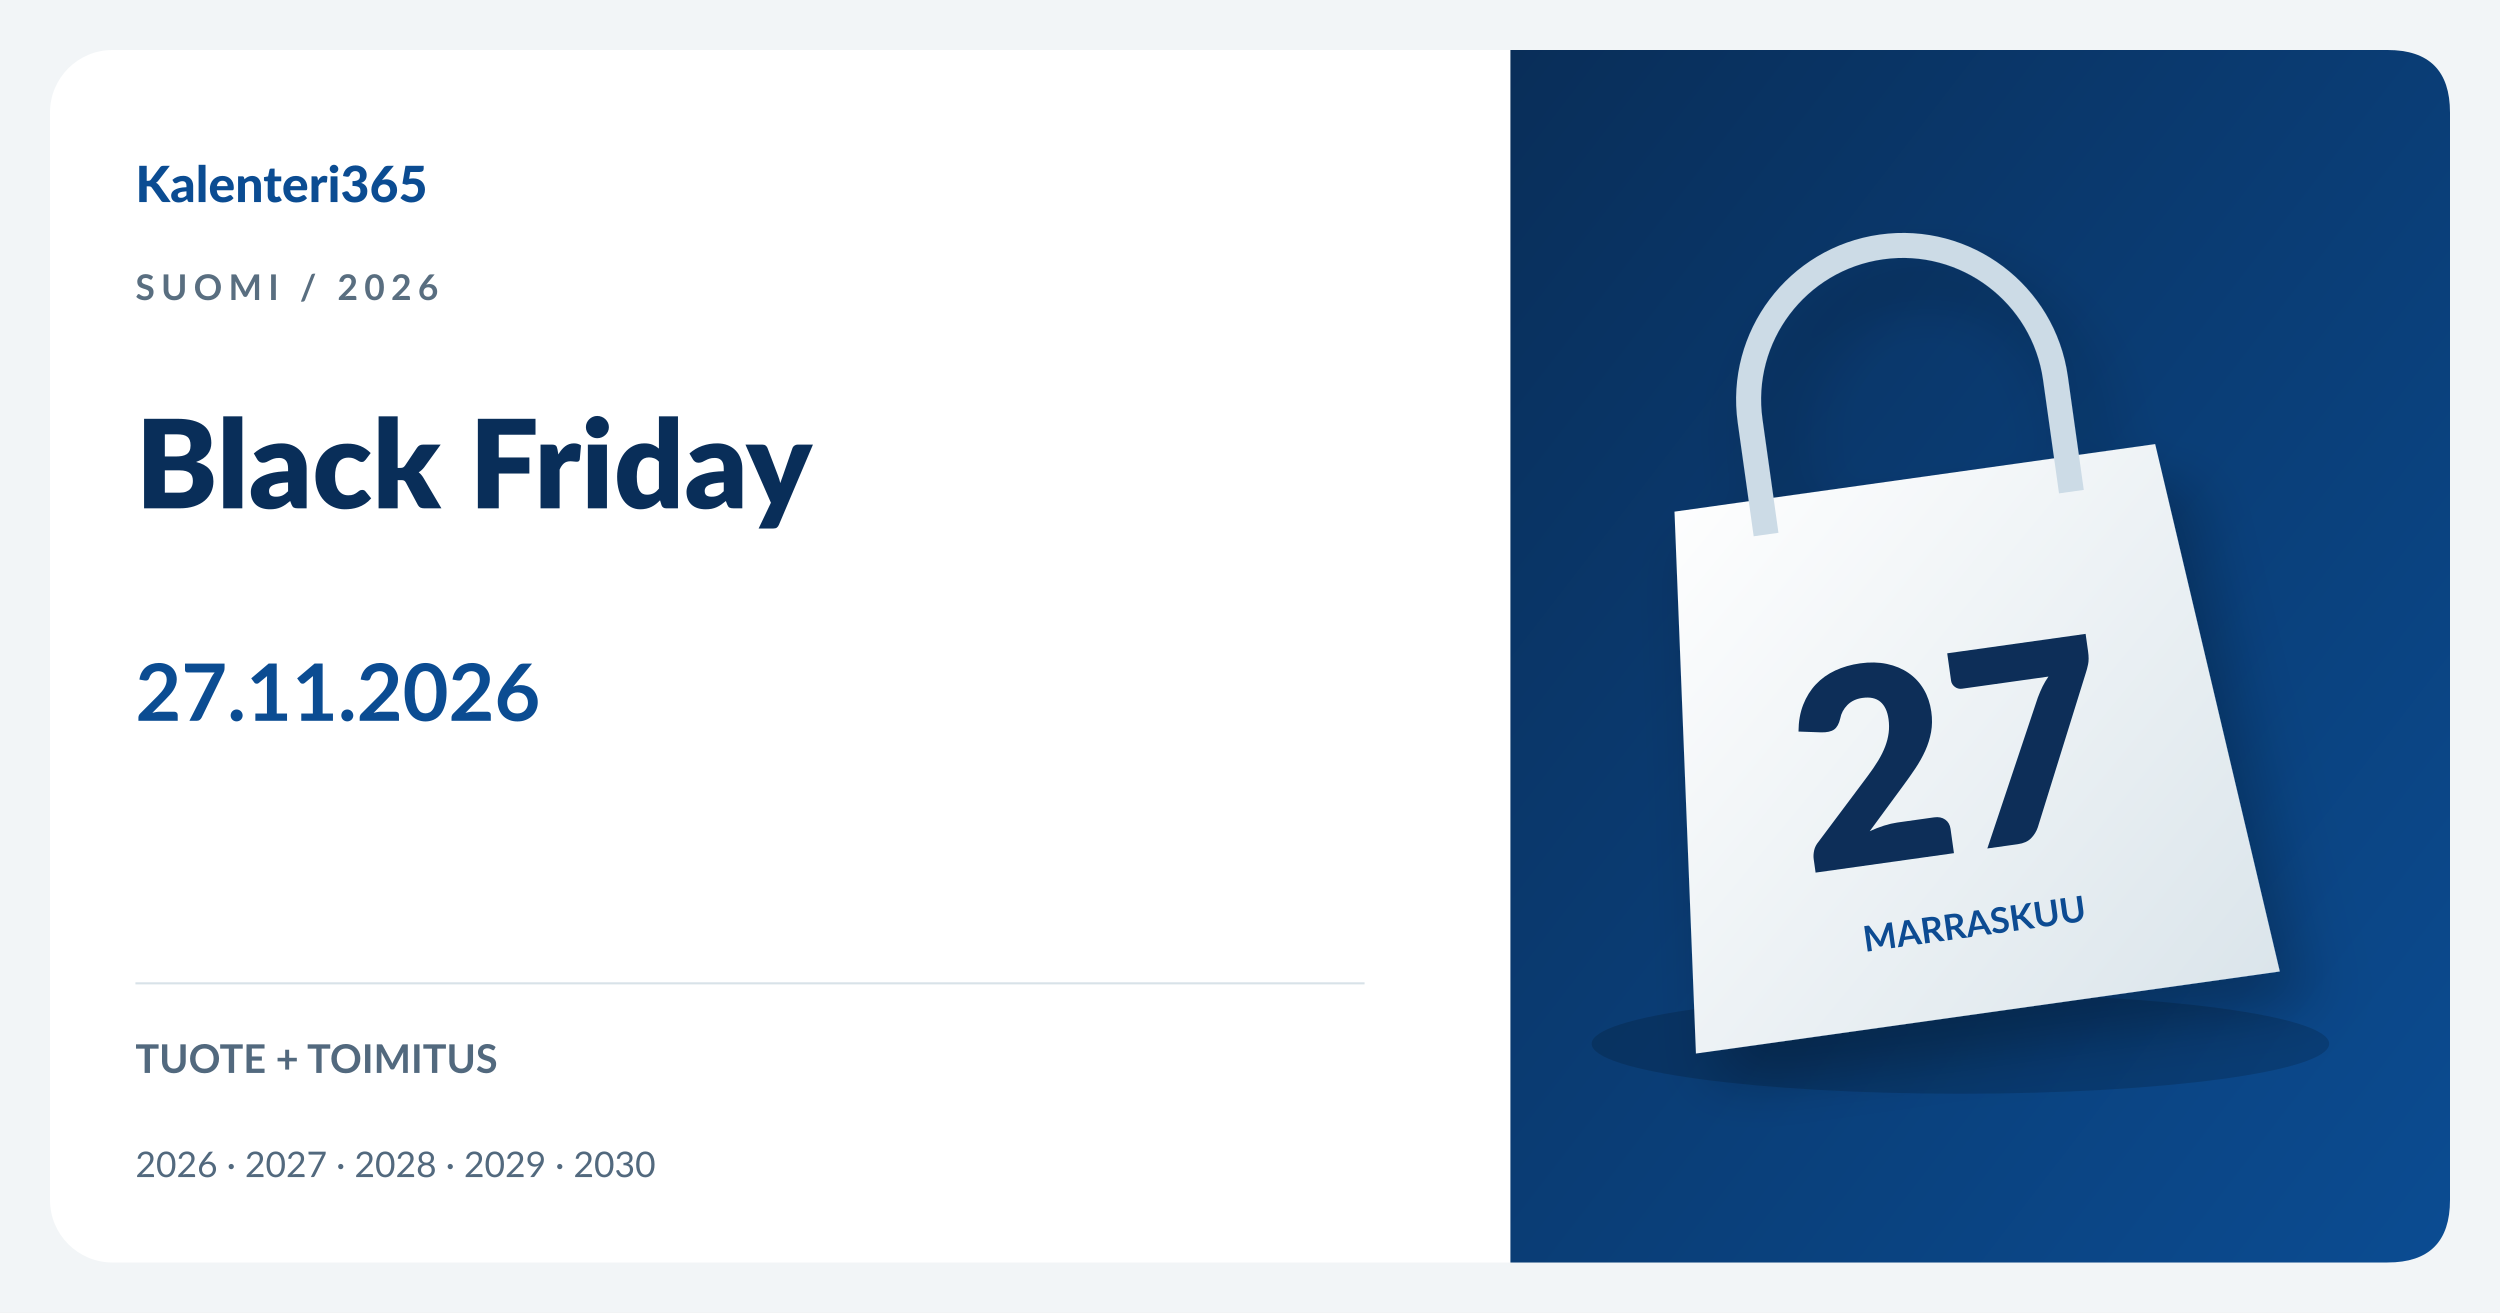
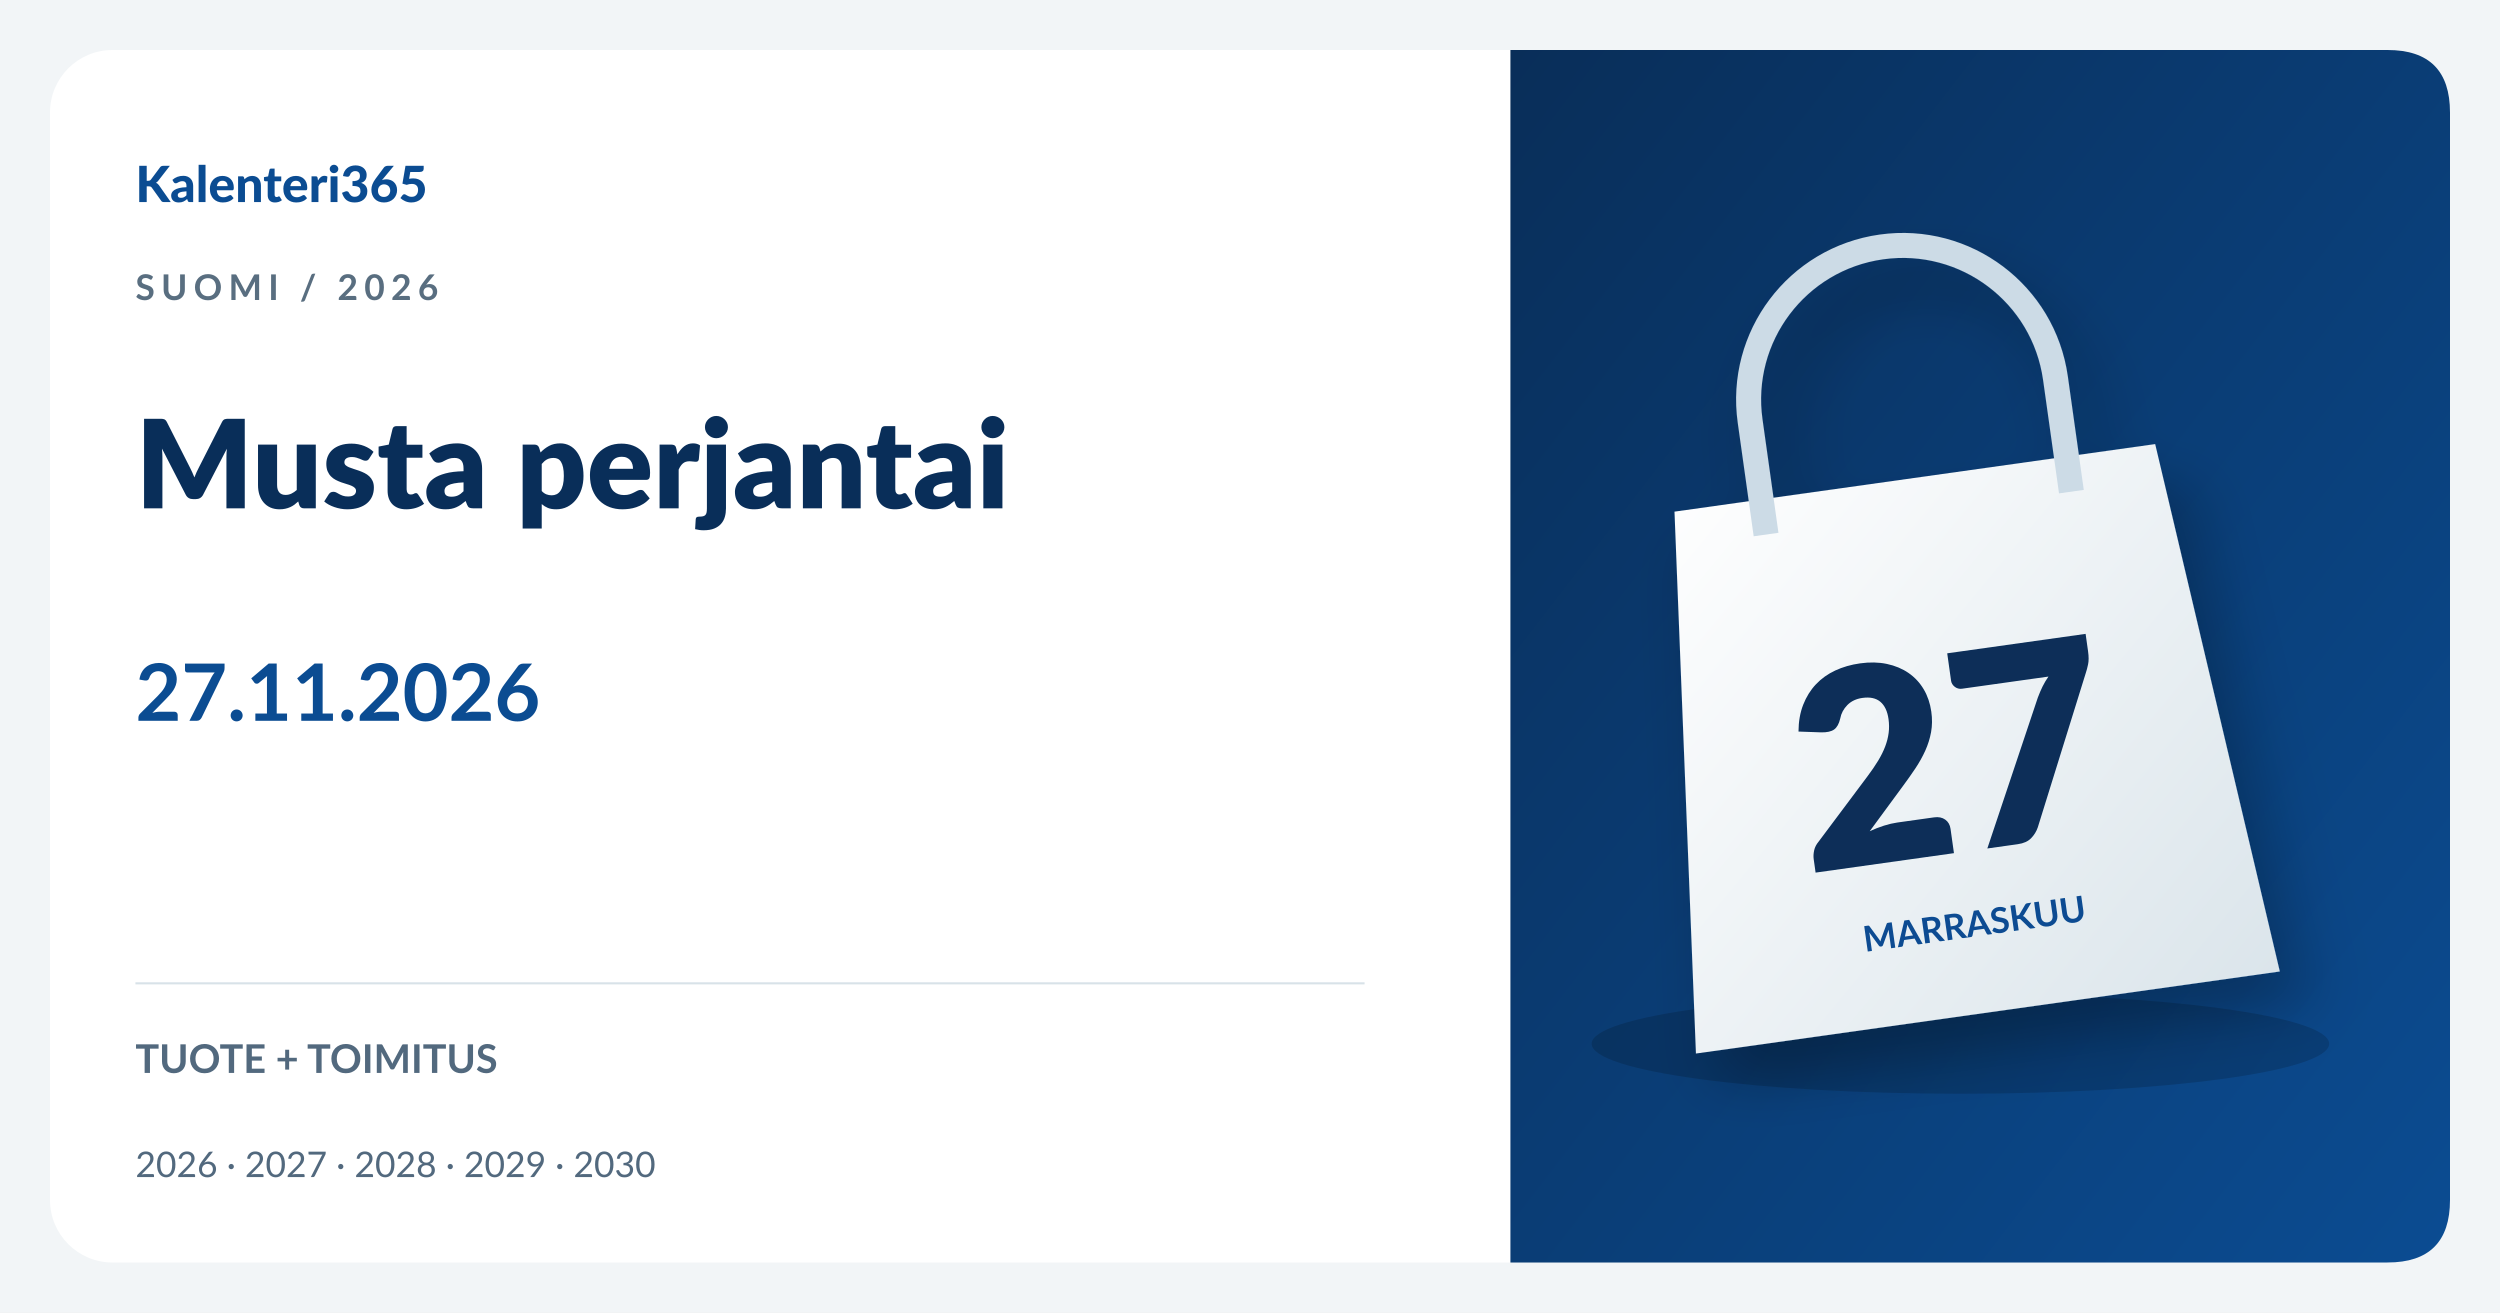
<svg xmlns="http://www.w3.org/2000/svg" width="1200" height="630" viewBox="0 0 1200 630">
  <defs>
    <linearGradient id="bg" x2="1" y2="1">
      <stop stop-color="#092e59" />
      <stop offset="1" stop-color="#0b4c92" />
    </linearGradient>
    <linearGradient id="paper" x2="1" y2="1">
      <stop stop-color="#fff" />
      <stop offset="1" stop-color="#dbe5eb" />
    </linearGradient>
    <filter id="shadow" x="-.3" y="-.3" width="1.7" height="1.8">
      <feDropShadow dx="10" dy="18" stdDeviation="14" flood-opacity=".25" />
    </filter>
  </defs>
  <rect width="1200" height="630" fill="#f2f5f7" />
  <rect x="24" y="24" width="1152" height="582" rx="30" fill="#fff" />
  <path d="M725 24h421q30 0 30 30v522q0 30-30 30H725Z" fill="url(#bg)" />
  <text x="65" y="97" font-family="Lato,sans-serif" font-weight="800" font-size="24" fill="#0b4c92">Kalenteri365</text>
  <text x="65" y="144" font-family="Lato,sans-serif" font-weight="700" font-size="17" letter-spacing="3" fill="#596e80">SUOMI / 2026</text>
-   <text x="65" y="244" font-family="Lato,sans-serif" font-weight="900" font-size="59" fill="#092e59">Black Friday</text>
+   <text x="65" y="244" font-family="Lato,sans-serif" font-weight="900" font-size="59" fill="#092e59">Musta perjantai</text>
  <text x="65" y="346" font-family="Lato,sans-serif" font-size="38" font-weight="700" fill="#0b4c92">27.11.2026</text>
  <path d="M65 472h590" stroke="#d8e2e8" />
  <text x="65" y="515" font-family="Lato,sans-serif" font-weight="700" font-size="19" fill="#52697e">TUOTE + TOIMITUS</text>
  <text x="65" y="565" font-family="Lato,sans-serif" font-size="17" fill="#52697e">2026 · 2027 · 2028 · 2029 · 2030</text>
  <ellipse cx="941" cy="501" rx="177" ry="24" fill="#000" opacity=".16" />
  <g transform="rotate(-8 929 332)" filter="url(#shadow)">
    <path d="M817 229h233l24 259H791Z" fill="url(#paper)" />
    <path d="M859 246v-55a74 74 0 0 1 148 0v55" fill="none" stroke="#ccdbe6" stroke-width="12" />
    <text x="932" y="410" text-anchor="middle" font-family="Lato,sans-serif" font-size="131" font-weight="900" fill="#092e59">27</text>
    <text x="932" y="451" text-anchor="middle" font-family="Lato,sans-serif" font-size="17" font-weight="700" fill="#0b4c92">MARRASKUU</text>
  </g>
</svg>
